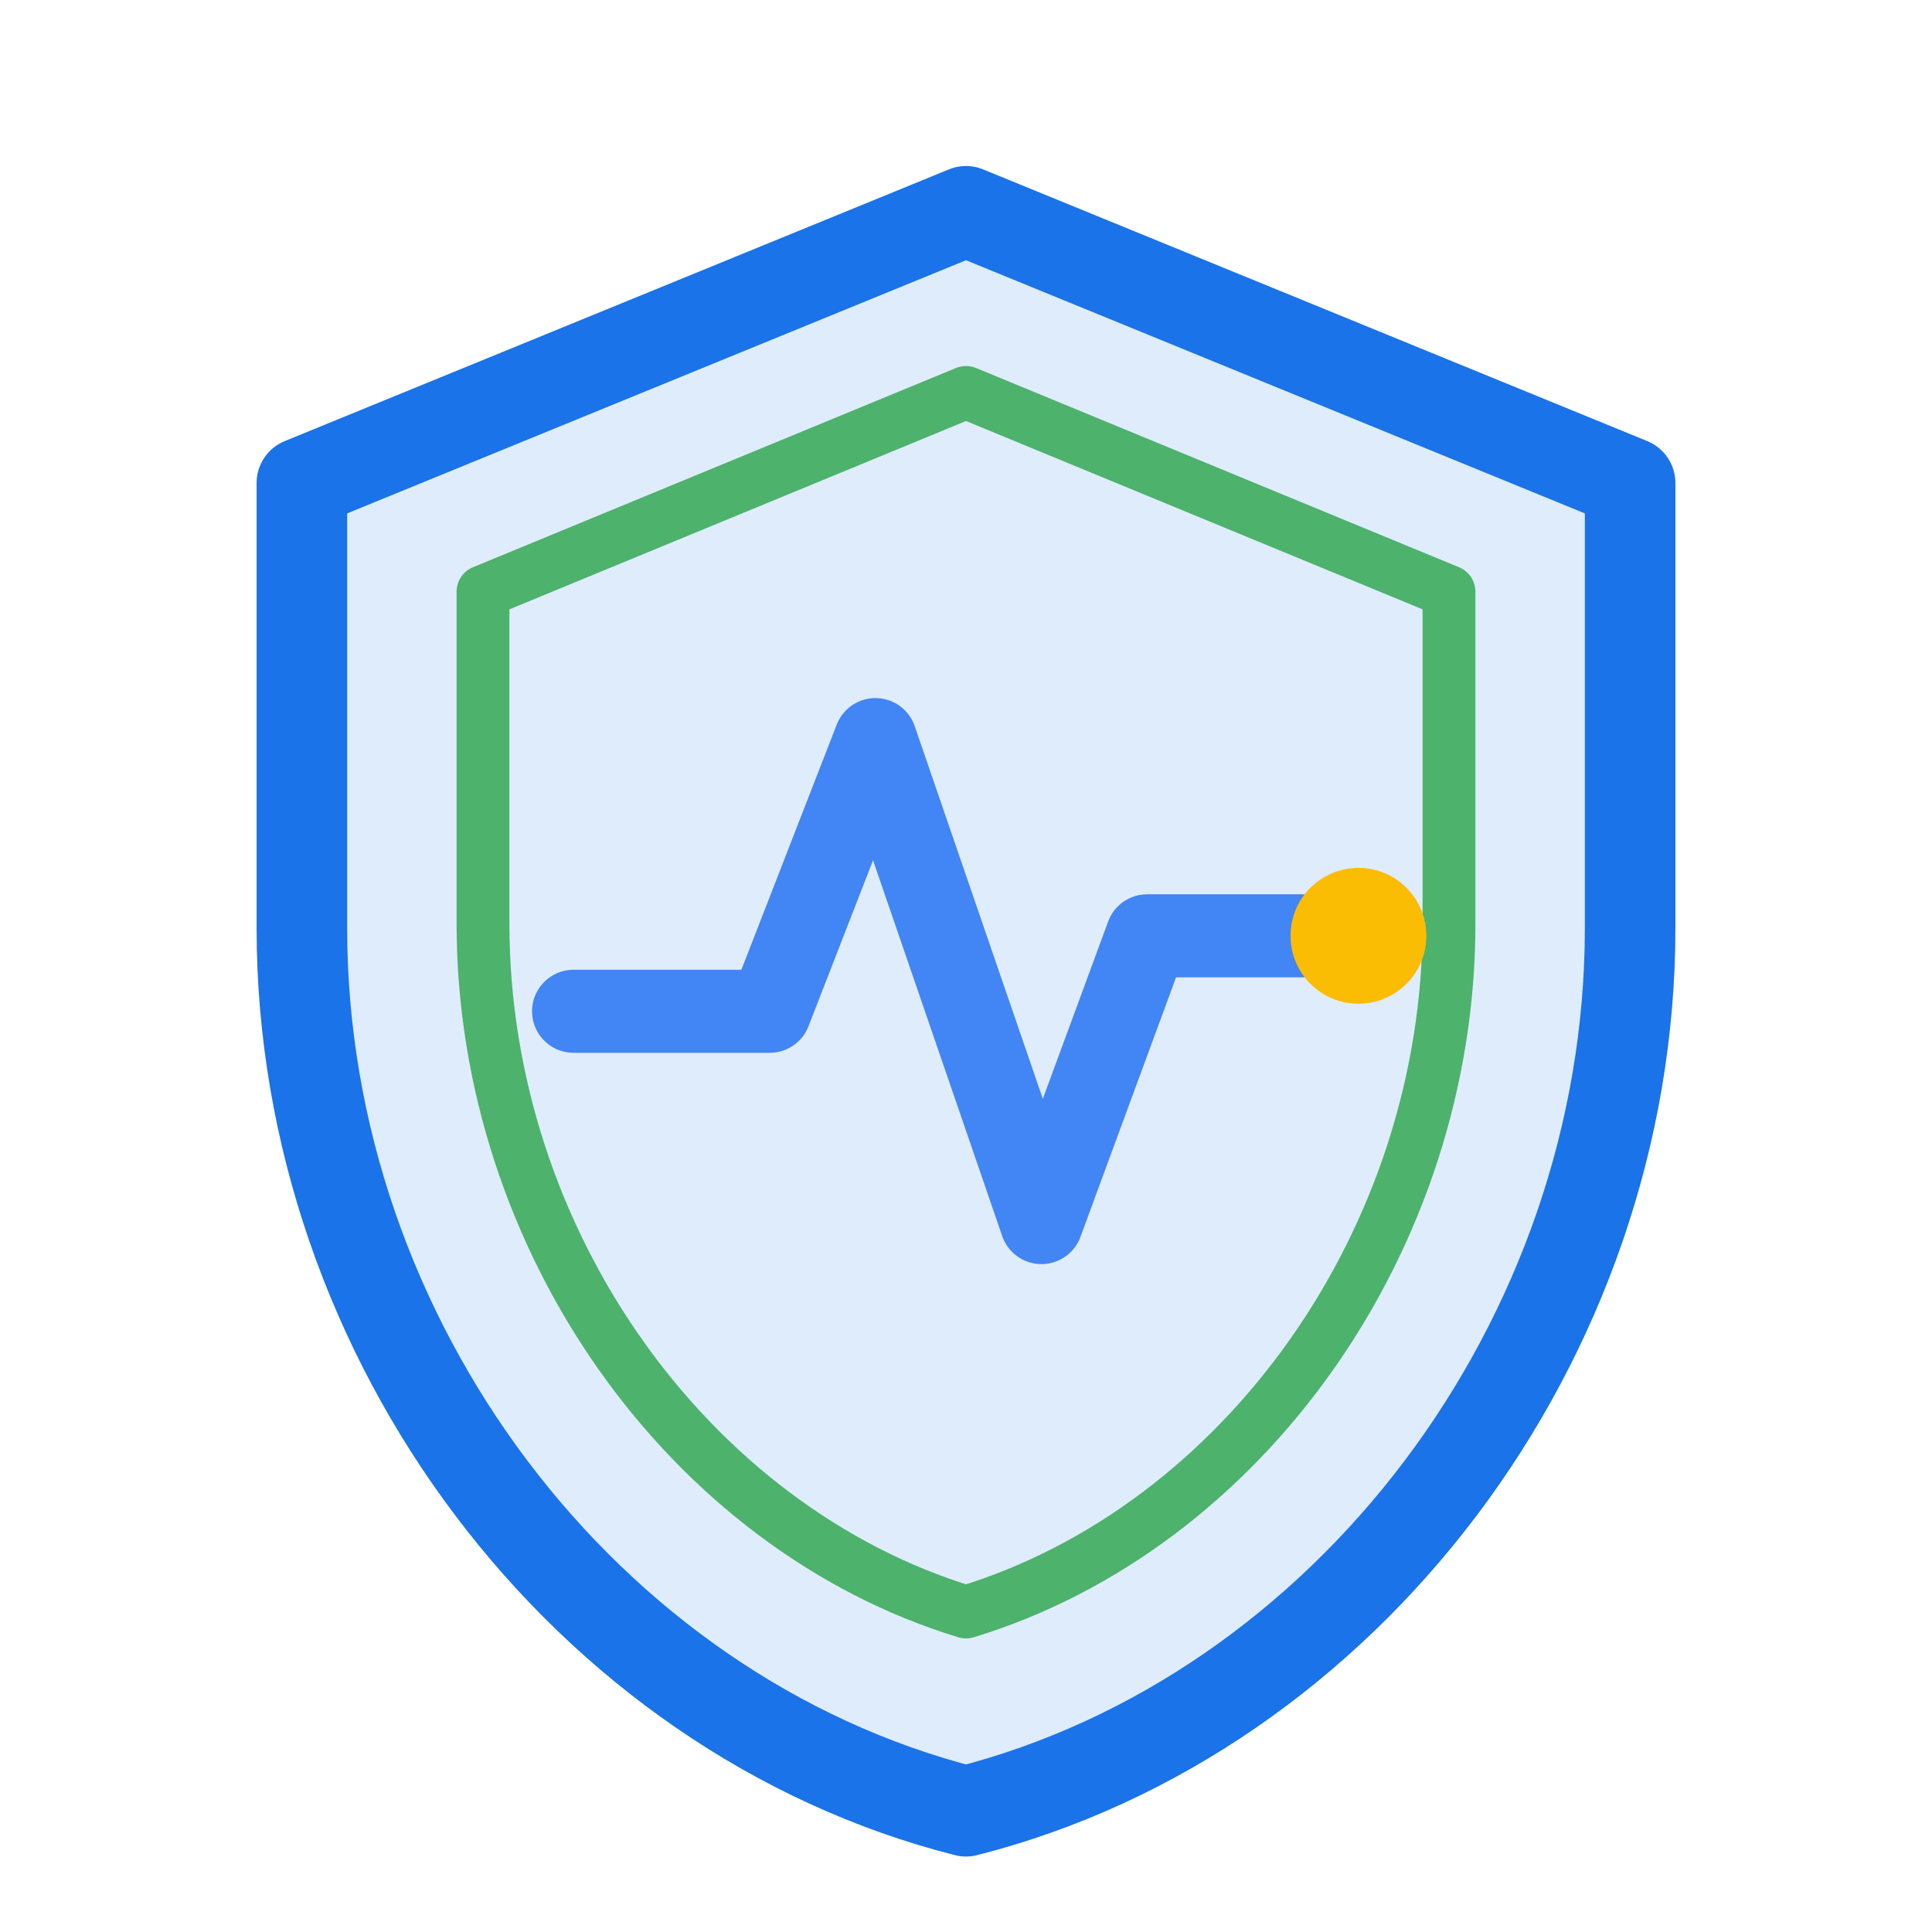
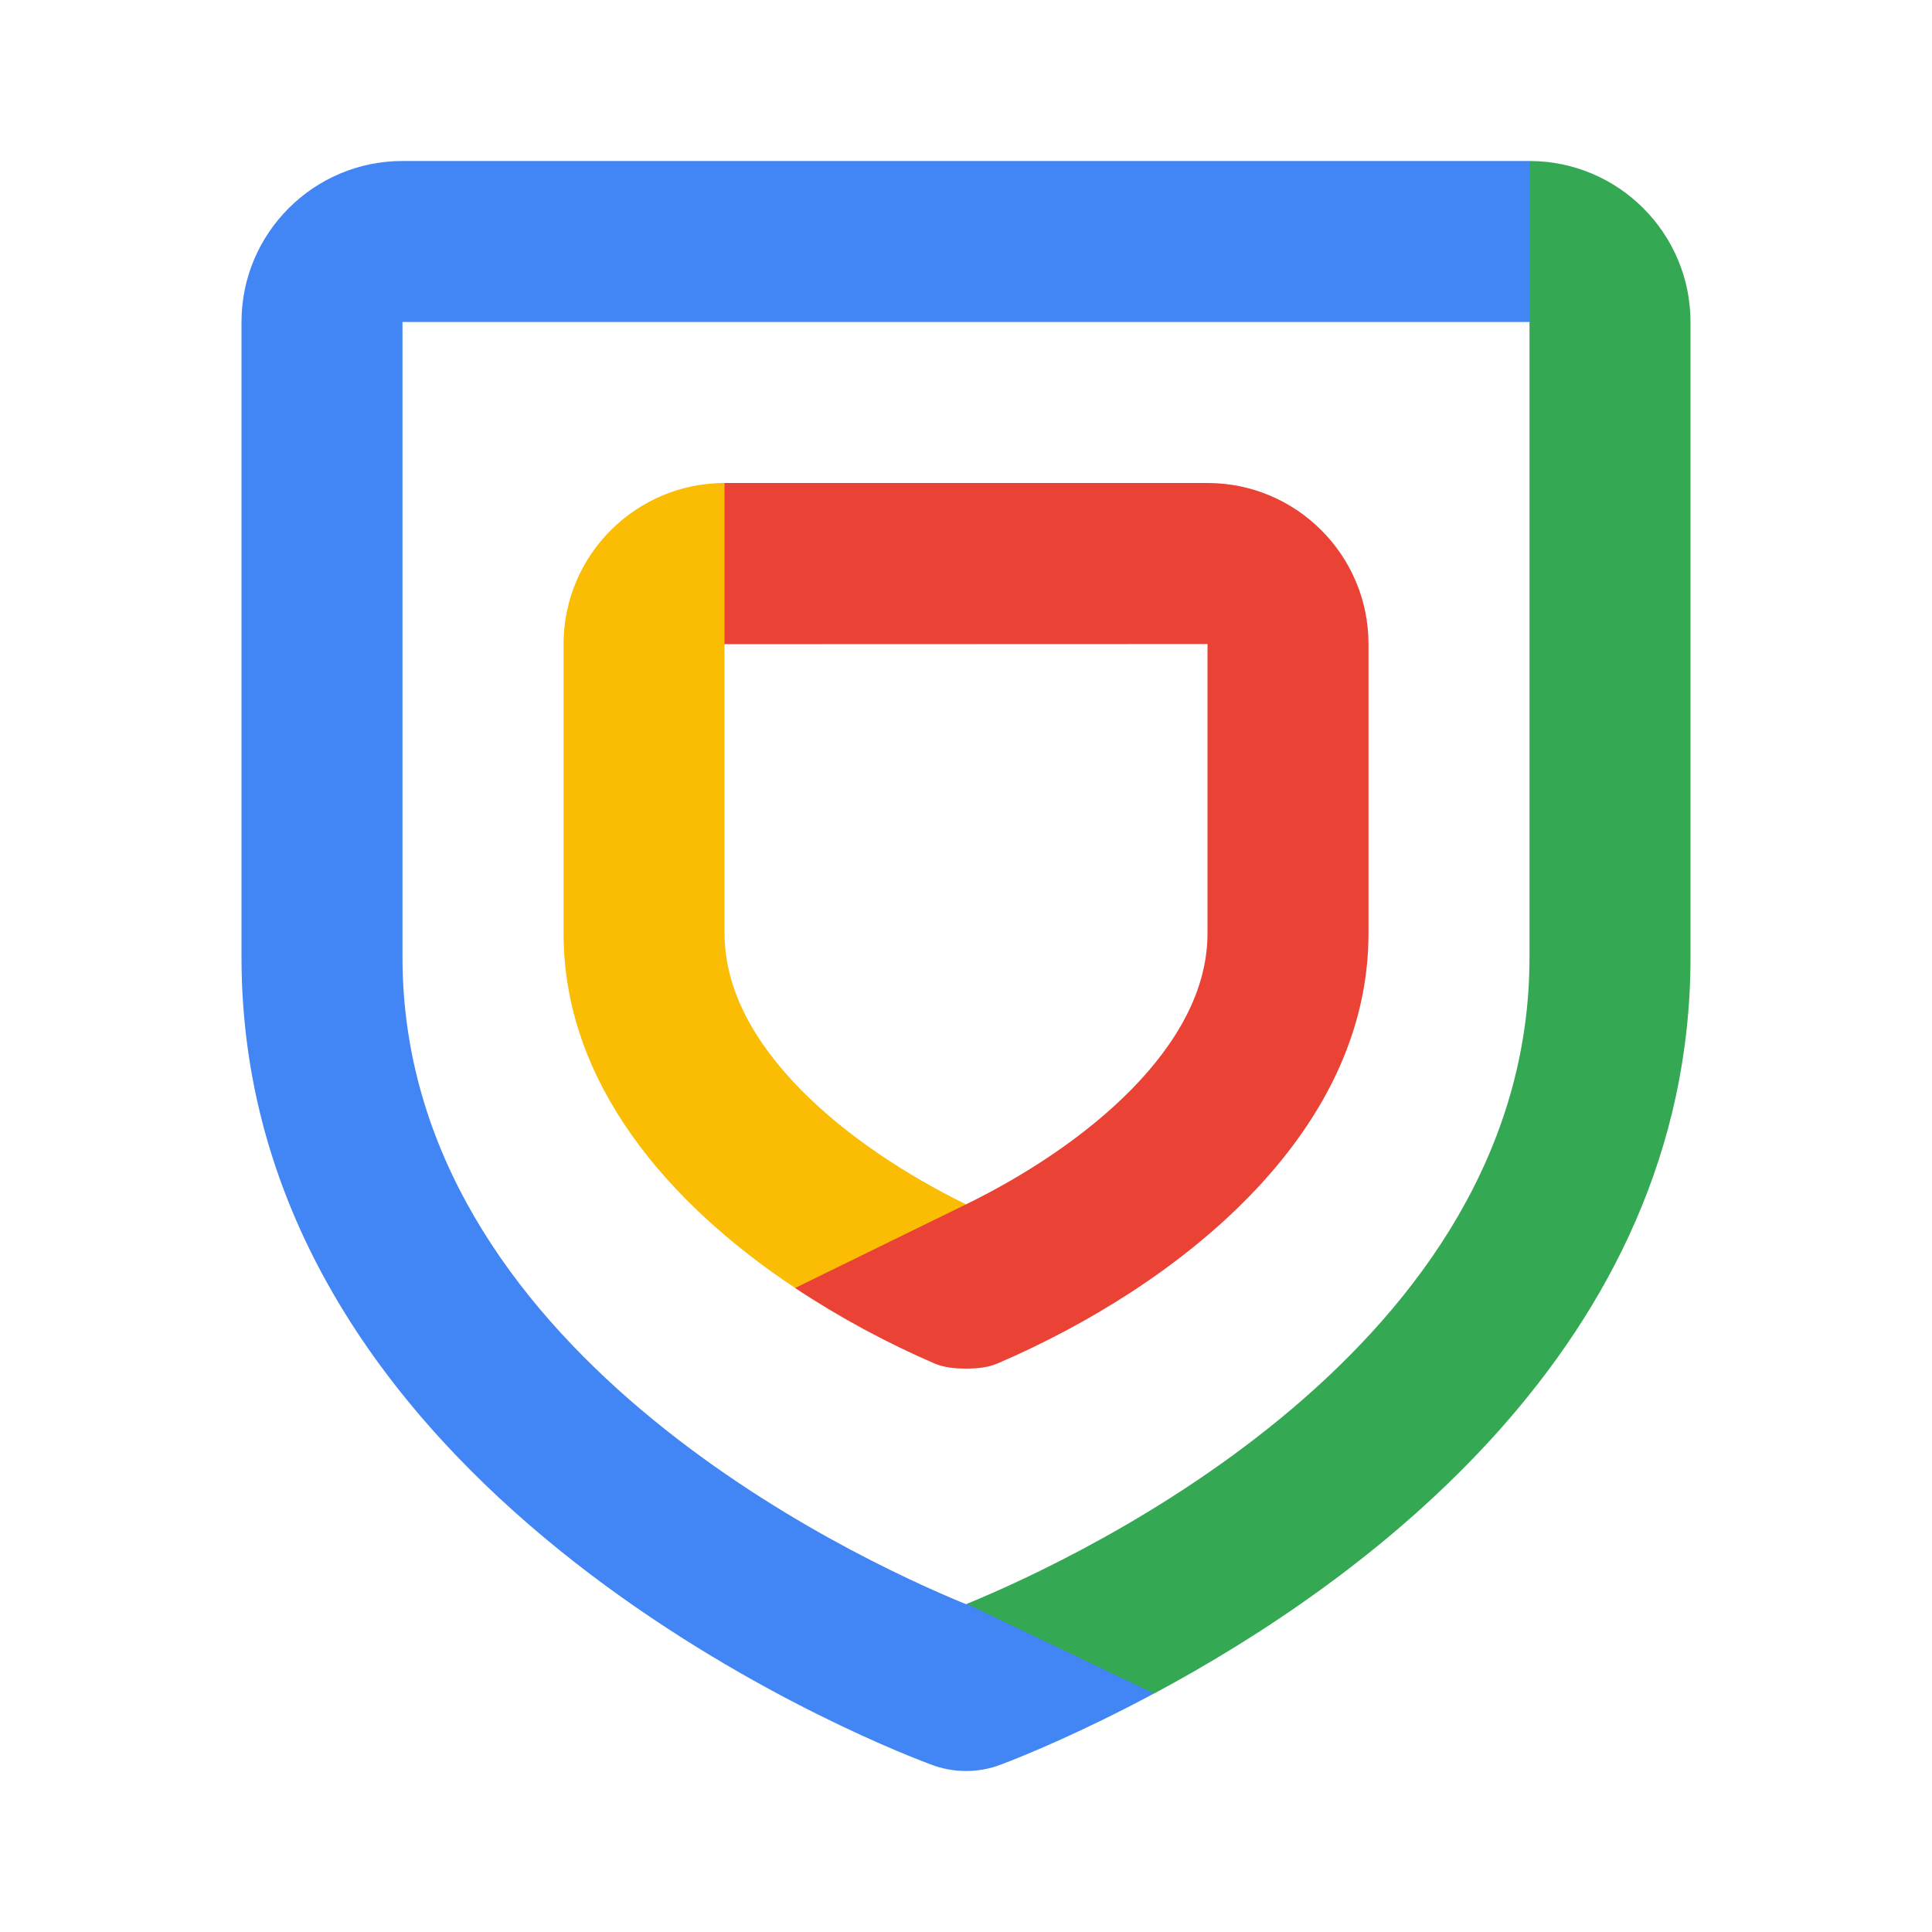
- <svg xmlns="http://www.w3.org/2000/svg" viewBox="0 0 128 128" width="128" height="128" fill="none">
-   <path d="M64 14L20 32V61.5C20 88.8 38.8 113.6 64 120C89.2 113.6 108 88.8 108 61.5V32L64 14Z" fill="#1A73E8" fill-opacity="0.14" stroke="#1A73E8" stroke-width="6" stroke-linejoin="round" />
-   <path d="M64 26L32 39.2V61.2C32 82.1 45.6 101.2 64 106.8C82.4 101.2 96 82.1 96 61.2V39.2L64 26Z" stroke="#34A853" stroke-width="3.5" stroke-linejoin="round" stroke-opacity="0.85" />
-   <polyline points="38,67 51,67 58,49 69,81 76,62 90,62" stroke="#4285F4" stroke-width="5.5" stroke-linecap="round" stroke-linejoin="round" />
-   <circle cx="90" cy="62" r="4.5" fill="#FBBC04" />
+ <svg xmlns="http://www.w3.org/2000/svg" width="128" height="128" viewBox="0 0 24 24" fill="none">
+   <path d="M12 19.928C10.57 19.342 5 16.749 5 11.892V4H19L19.692 3.072L19 2H5C3.897 2 3 2.897 3 4V11.892C3 18.493 10.682 21.588 11.552 21.915C11.699 21.972 11.849 22 12 22C12.149 22 12.299 21.973 12.442 21.917C12.676 21.829 13.405 21.536 14.336 21.037L13.872 20.115L12.01 19.923C12.01 19.923 12.003 19.927 12 19.928ZM11.731 20.033C11.731 20.033 11.736 20.031 11.739 20.03C11.736 20.03 11.733 20.032 11.731 20.033Z" fill="#4285F4" />
+   <path d="M19 2V11.892C19 16.735 13.466 19.325 12.01 19.924L14.336 21.038C16.886 19.674 21 16.727 21 11.892V4C21 2.897 20.103 2 19 2ZM12.254 20.028C12.254 20.028 12.259 20.03 12.262 20.031C12.26 20.031 12.257 20.029 12.254 20.028Z" fill="#34A853" />
+   <path d="M9 11.599V8.002H9.001V8L9.716 6.98L9.001 6C7.899 6 7.001 6.897 7.001 8V11.599C7.001 13.452 8.302 14.954 9.878 16L11.49 15.986L12.001 14.961C10.538 14.246 9.001 13.009 9.001 11.599H9Z" fill="#FBBC04" />
+   <path d="M15 6H9V8.002L15 8V11.597C15 13.008 13.463 14.246 12 14.961L9.877 16C10.434 16.37 11.024 16.685 11.605 16.936C11.731 16.99 11.866 17.001 12 17.001C12.134 17.001 12.269 16.99 12.395 16.936C14.621 15.978 17 14.106 17 11.597V8C17 6.897 16.104 6 15 6Z" fill="#EA4335" />
</svg>
